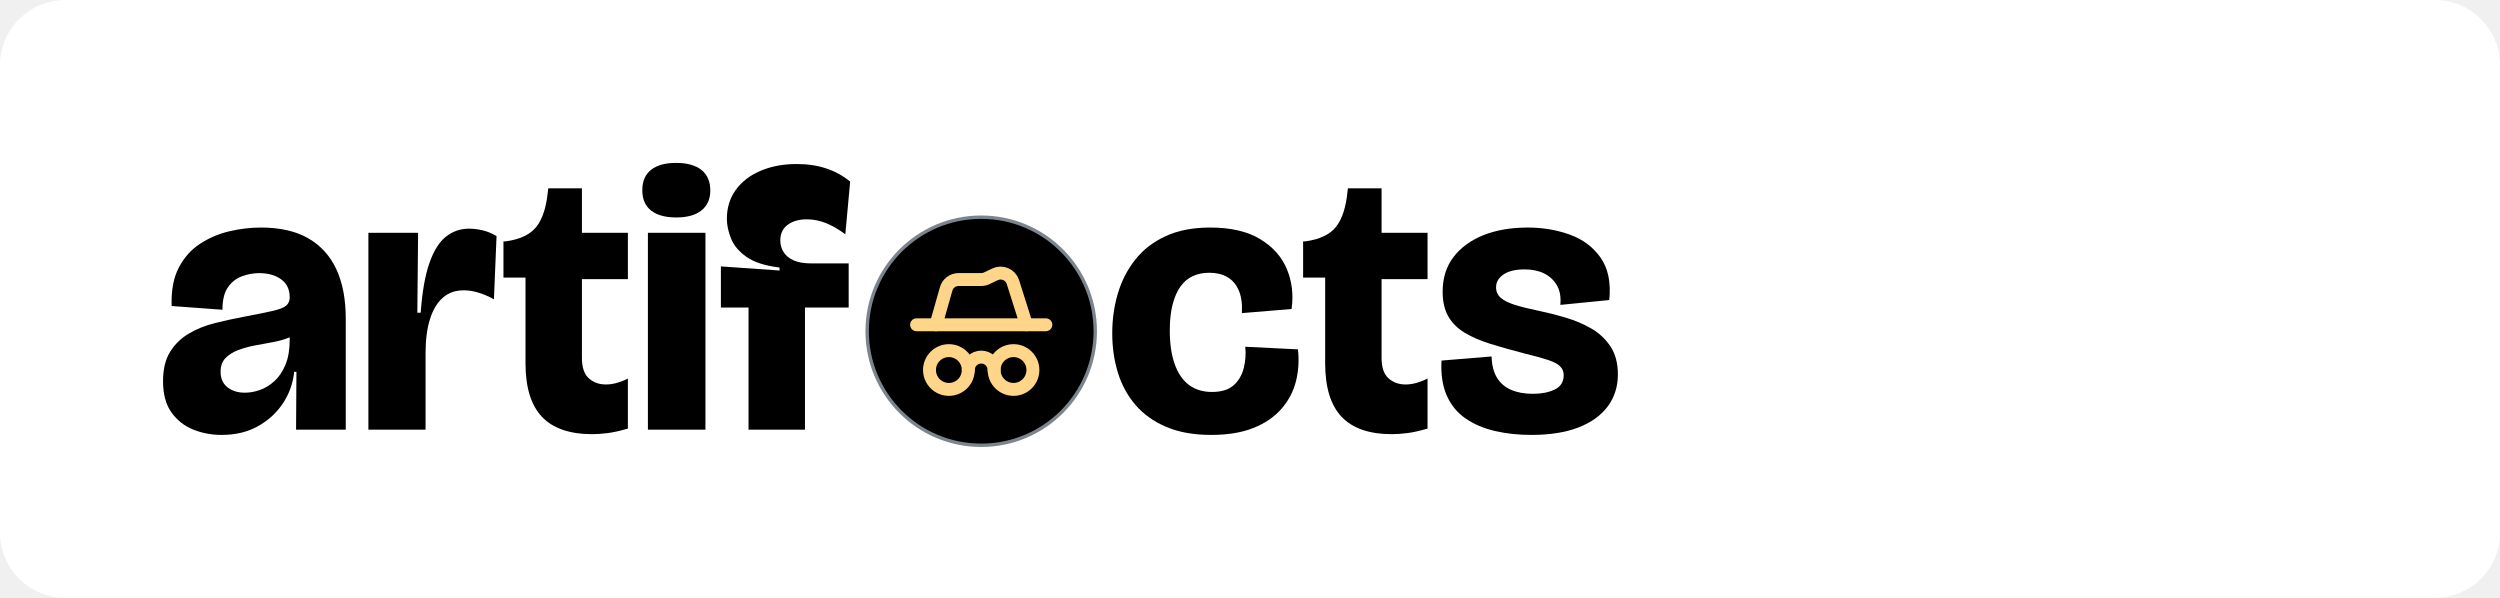
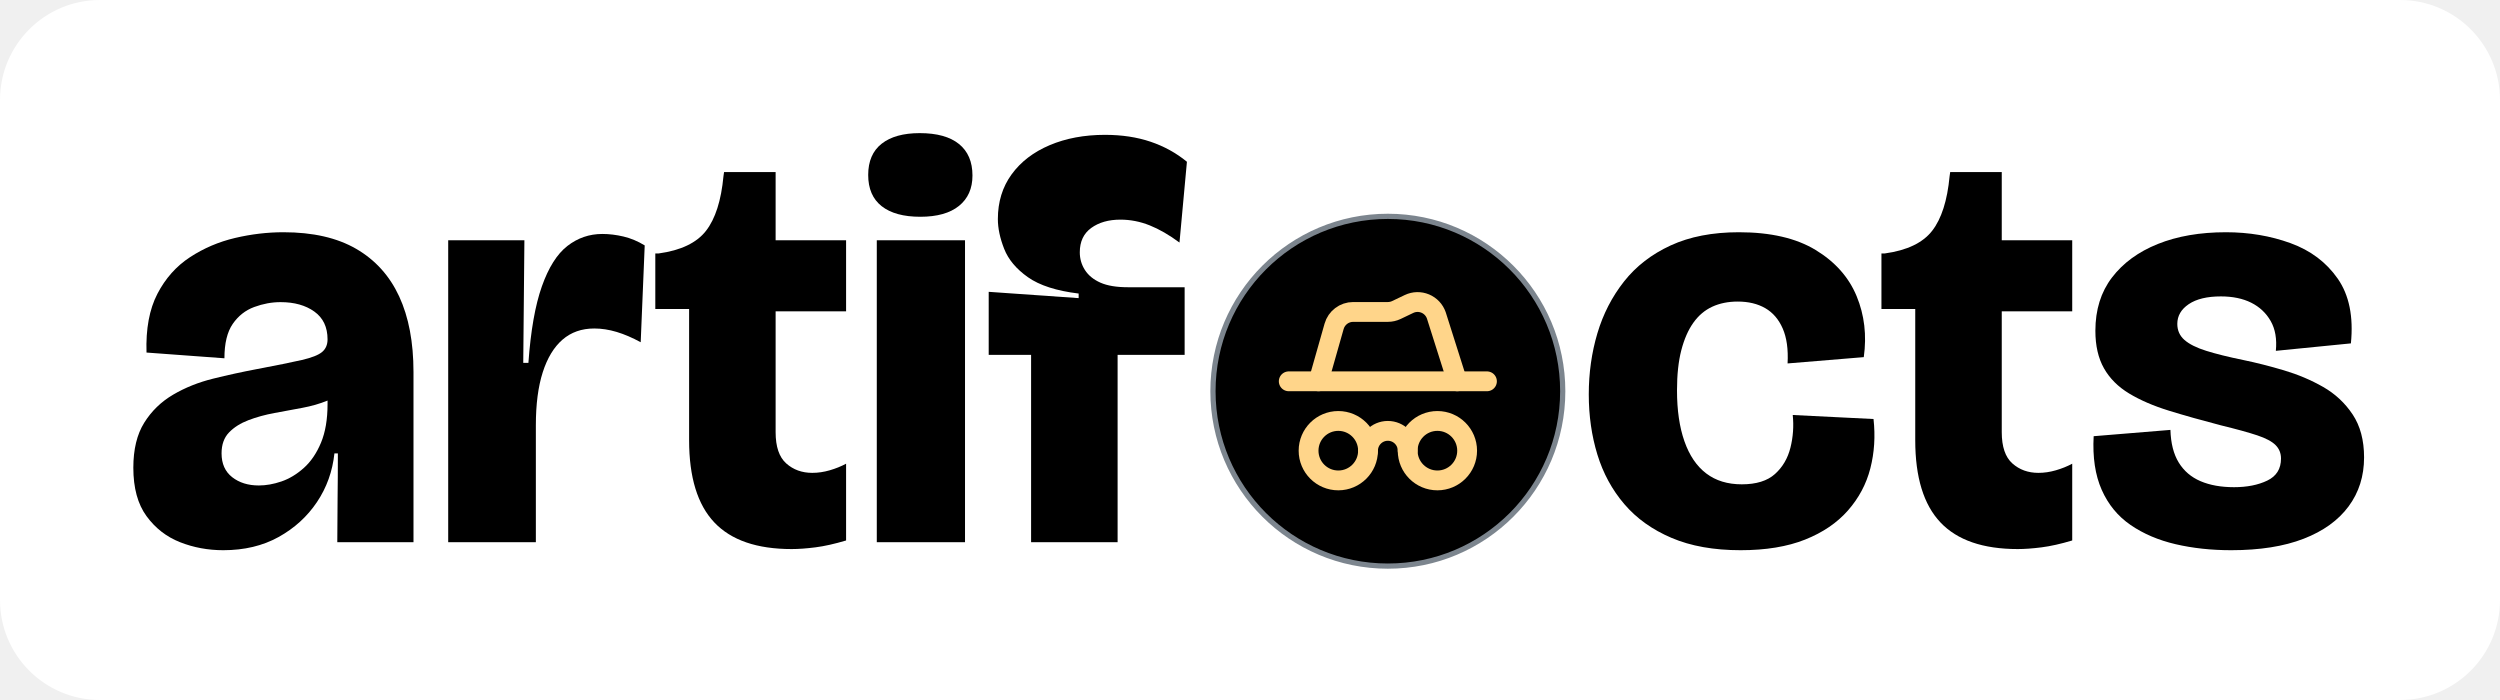
- <svg xmlns="http://www.w3.org/2000/svg" width="920" height="220" viewBox="0 0 920 220" role="img" aria-label="Artifacts" data-typeface="Bricolage Grotesque" data-replaced-letter="a" data-letter-prefix="artif" data-header-view-box="52 52 552 120" data-optical-gaps="6.2500 6.2500">
-   <rect width="920" height="220" rx="24" fill="#ffffff" />
+ <svg xmlns="http://www.w3.org/2000/svg" width="600" height="168" viewBox="28 28 600 168" role="img" aria-label="Artifacts" data-typeface="Bricolage Grotesque" data-replaced-letter="a" data-letter-prefix="artif" data-header-view-box="52 52 552 120" data-optical-gaps="6.2500 6.2500">
+   <rect class="wordmark-background" x="28" y="28" width="600" height="168" rx="24" fill="#ffffff" />
  <g aria-label="Artifacts">
    <g class="word-prefix" fill="#000000" transform="translate(57.525 158.125) scale(0.1375 -0.1375)">
      <path transform="translate(0 0)" d="M175 -14Q135 -14 99.5 0Q64 14 41 45.5Q18 77 18 130Q18 178 37 208.5Q56 239 87.5 257.5Q119 276 157.5 285.5Q196 295 233 302Q286 312 312 318Q338 324 347.5 332Q357 340 357 354Q357 386 334 402.5Q311 419 275 419Q252 419 229 410.5Q206 402 191.5 381Q177 360 177 321L41 331Q39 393 60 433.5Q81 474 117 497.5Q153 521 195.5 531Q238 541 280 541Q357 541 407 512Q457 483 482 429Q507 375 507 297L507 203Q507 169 507 135Q507 101 507 67.5Q507 34 507 0L374 0Q374 37 374.5 75Q375 113 375 155L369 155Q364 108 338.5 70Q313 32 271.5 9Q230 -14 175 -14ZM237 99Q256 99 276.5 106Q297 113 315.5 129.5Q334 146 345.5 173.5Q357 201 357 241L357 265L384 268Q376 255 356.5 247Q337 239 313 234.5Q289 230 264.5 225.5Q240 221 219 213Q198 205 185 191.5Q172 178 172 155Q172 128 190.5 113.5Q209 99 237 99Z" />
      <path transform="translate(530.5833 0)" d="M37 0L37 282L37 527L170 527L168 313L177 313Q183 397 200.5 446.5Q218 496 245 517Q272 538 306 538Q324 538 343 533.5Q362 529 380 518L373 349Q351 361 331 367Q311 373 292 373Q259 373 236.5 353.5Q214 334 202 296.5Q190 259 190 204L190 0Z" />
      <path transform="translate(923.0833 0)" d="M244 -12Q153 -12 109 34.5Q65 81 65 178L65 407L6 407L6 504L12 504Q70 512 94.5 543.5Q119 575 125 639L126 646L216 646L216 527L339 527L339 403L216 403L216 192Q216 154 234.5 137.5Q253 121 280 121Q295 121 310.5 125.5Q326 130 339 137L339 3Q309 -6 285.5 -9Q262 -12 244 -12Z" />
      <path transform="translate(1278.667 0)" d="M37 0L37 527L191 527L191 0ZM113 568Q69 568 45.5 586.5Q22 605 22 641Q22 677 45.5 695.5Q69 714 112 714Q157 714 180.5 695Q204 676 204 640Q204 606 180.5 587Q157 568 113 568Z" />
      <path transform="translate(1499 0)" d="M86 0L86 327L12 327L12 437L169 426L169 434Q111 441 80.5 462.5Q50 484 39 512Q28 540 28 564Q28 609 52 642Q76 675 118.5 693Q161 711 215 711Q259 711 294.5 699Q330 687 358 664L345 523Q318 543 293 553Q268 563 242 563Q211 563 191 548.5Q171 534 171 506Q171 489 180 475Q189 461 207 453Q225 445 255 445L354 445L354 327L237 327L237 0Z" />
    </g>
    <circle class="icon-halo" cx="361.084" cy="121.894" r="41.972" fill="#000000" stroke="#7c858e" stroke-width="1.25" />
    <g class="word-icon" transform="translate(332.5435 93.35287) scale(2.378406)" color="#ffd58a" fill="none" stroke="currentColor" stroke-width="2" stroke-linecap="round" stroke-linejoin="round">
      <path d="M14 18a2 2 0 0 0-4 0" />
      <path d="m19 11-2.11-6.657a2 2 0 0 0-2.752-1.148l-1.276.61A2 2 0 0 1 12 4H8.5a2 2 0 0 0-1.925 1.456L5 11" />
      <path d="M2 11h20" />
      <circle cx="17" cy="18" r="3" />
      <circle cx="7" cy="18" r="3" />
    </g>
    <g class="word-suffix" fill="#000000" transform="translate(406.1438 158.125) scale(0.1375 -0.1375)">
      <path transform="translate(0 0)" d="M288 -14Q218 -14 167.5 7.5Q117 29 85 66.5Q53 104 38 153Q23 202 23 258Q23 314 38 364.5Q53 415 84.5 455Q116 495 166 518Q216 541 285 541Q368 541 419 510Q470 479 490.5 429.5Q511 380 503 323L370 312Q372 349 361.5 373Q351 397 331 408.5Q311 420 283 420Q258 420 238.5 411Q219 402 205.5 383Q192 364 184.5 335Q177 306 177 265Q177 213 190 176Q203 139 228 120Q253 101 290 101Q328 101 348 119Q368 137 375 165Q382 193 379 222L520 215Q525 170 514.5 129Q504 88 475.5 55.5Q447 23 400.5 4.5Q354 -14 288 -14Z" />
      <path transform="translate(527.8333 0)" d="M244 -12Q153 -12 109 34.5Q65 81 65 178L65 407L6 407L6 504L12 504Q70 512 94.5 543.5Q119 575 125 639L126 646L216 646L216 527L339 527L339 403L216 403L216 192Q216 154 234.5 137.5Q253 121 280 121Q295 121 310.5 125.5Q326 130 339 137L339 3Q309 -6 285.5 -9Q262 -12 244 -12Z" />
      <path transform="translate(879.25 0)" d="M265 -14Q213 -14 168 -3.5Q123 7 89.5 30Q56 53 39 91.5Q22 130 25 185L159 196Q160 161 173.5 139Q187 117 211.5 106.5Q236 96 270 96Q304 96 328 107.5Q352 119 352 146Q352 160 342.5 169.5Q333 179 310.5 186.5Q288 194 247 204Q197 217 156.5 229.5Q116 242 87 259.5Q58 277 43 303.5Q28 330 28 369Q28 424 57 462Q86 500 137 520.5Q188 541 256 541Q316 541 368.5 522Q421 503 451 460Q481 417 474 347L343 334Q346 365 334 386Q322 407 300 418Q278 429 247 429Q211 429 191 415.5Q171 402 171 381Q171 364 183.5 353Q196 342 221.5 334Q247 326 286 318Q320 311 357 300Q394 289 425.5 271Q457 253 477 223Q497 193 497 148Q497 99 470 62.5Q443 26 391.5 6Q340 -14 265 -14Z" />
    </g>
  </g>
</svg>
